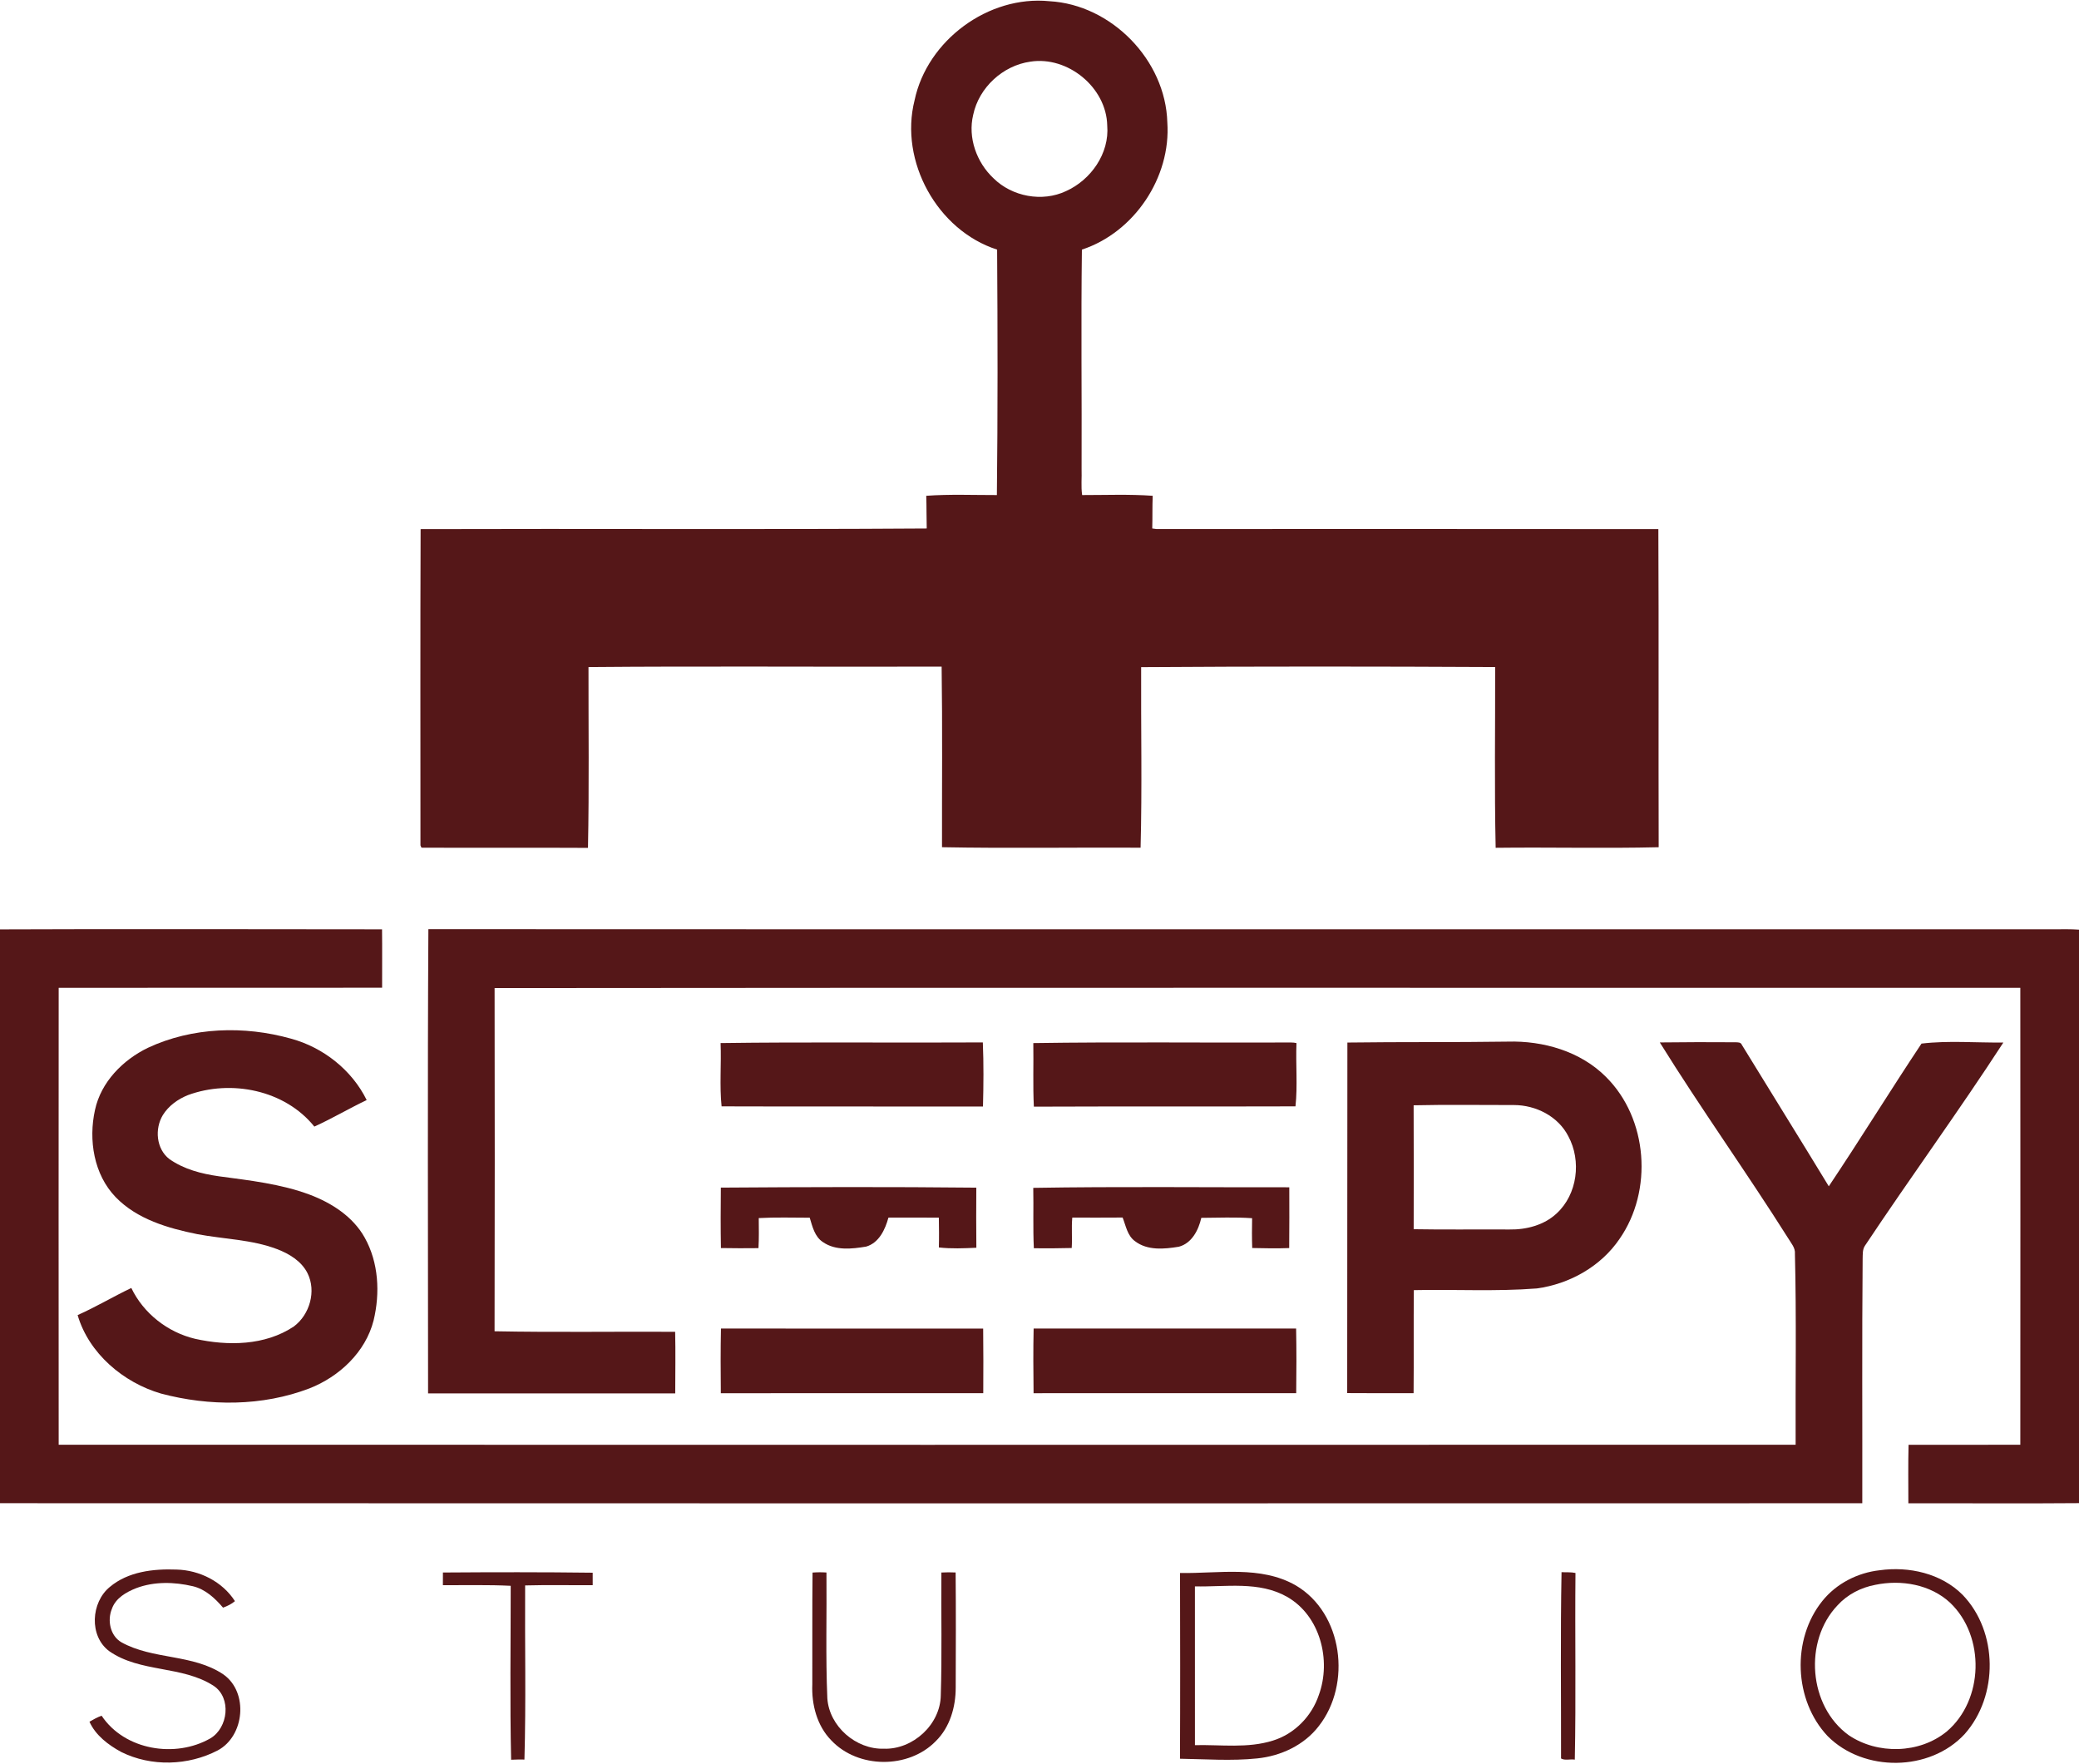
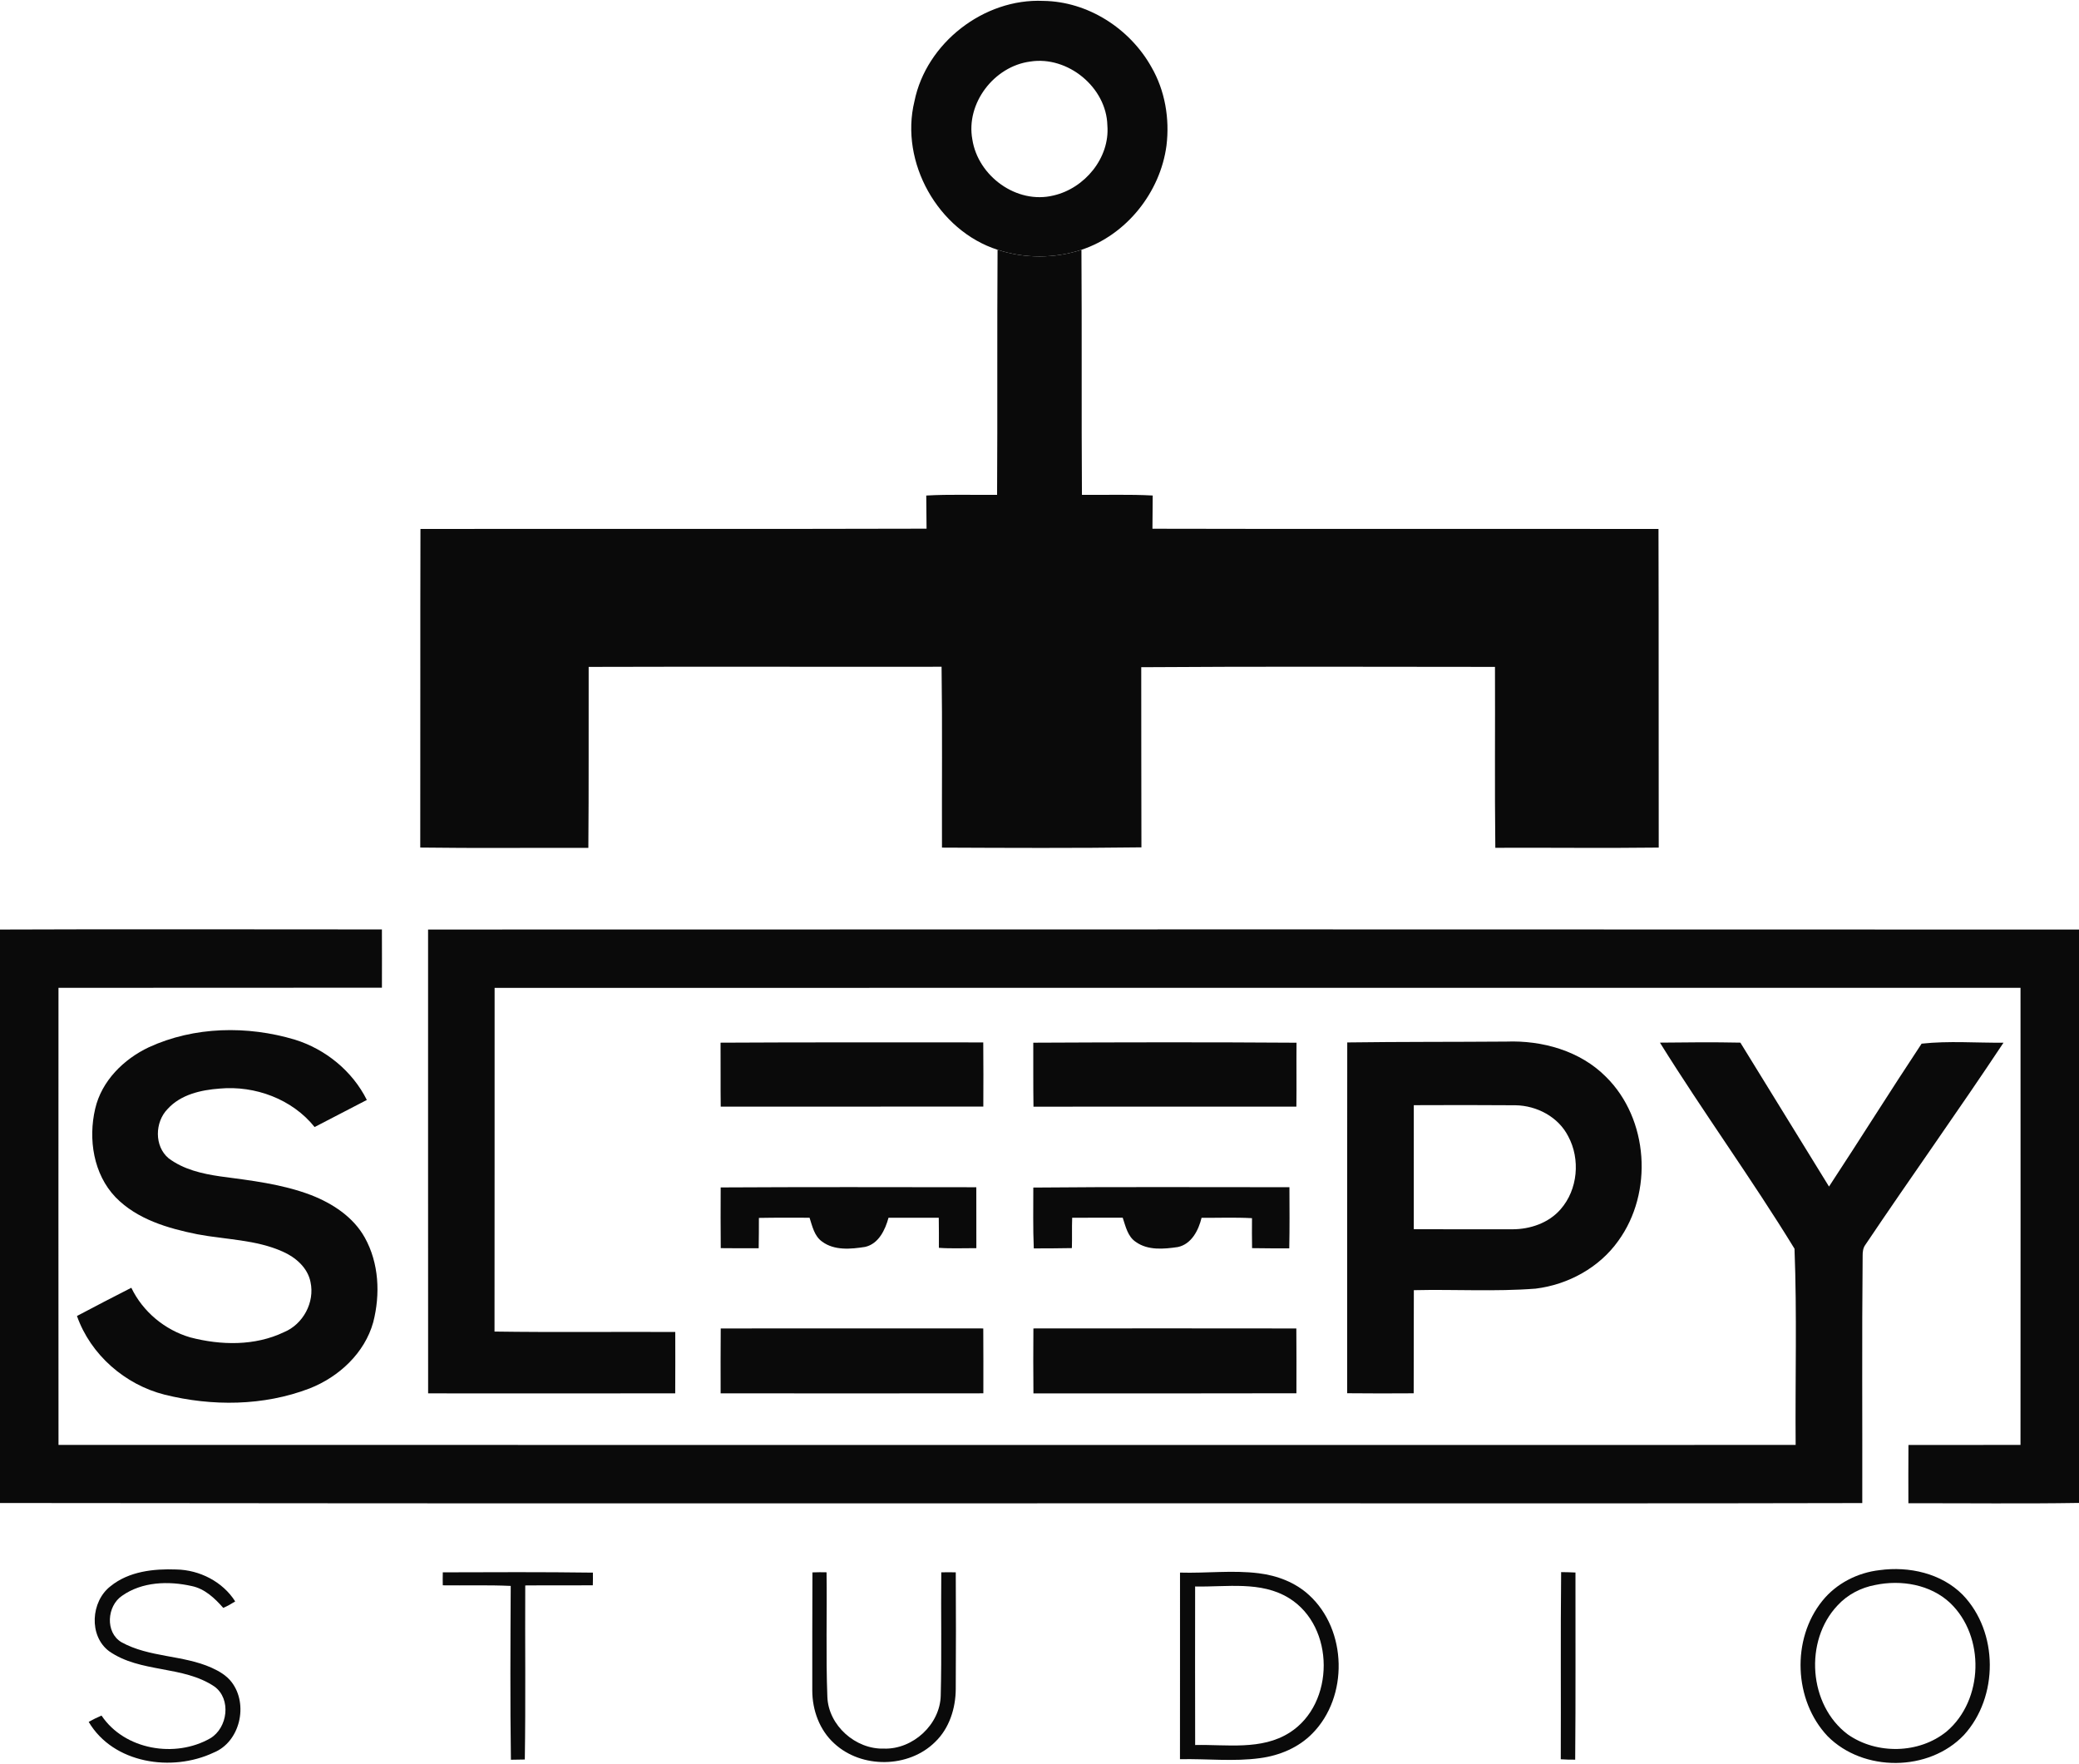
<svg xmlns="http://www.w3.org/2000/svg" width="1343pt" height="1139pt" viewBox="0 0 1343 1139" version="1.1">
-   <g id="#551718ff">
-     <path fill="#551718" opacity="1.00" d=" M 590.80 64.77 C 598.94 26.05 638.50 -3.18 677.93 0.78 C 718.01 3.01 752.97 38.88 754.07 79.02 C 756.54 114.53 732.71 150.13 698.89 161.23 C 698.27 208.45 698.88 255.75 698.69 303.00 C 698.90 308.59 698.25 314.23 699.04 319.77 C 714.23 319.79 729.47 319.15 744.63 320.24 C 744.33 327.27 744.54 334.31 744.33 341.34 C 745.00 341.42 746.33 341.60 746.99 341.69 C 855.08 341.70 963.18 341.59 1071.27 341.74 C 1071.60 410.24 1071.28 478.74 1071.48 547.24 C 1036.44 548.09 1001.26 547.18 966.17 547.61 C 965.32 508.74 965.93 469.76 965.84 430.85 C 889.63 430.45 813.37 430.40 737.16 430.91 C 736.98 469.77 737.83 508.75 736.80 547.54 C 694.05 547.31 651.24 548.04 608.52 547.23 C 608.45 508.35 608.85 469.43 608.28 430.57 C 532.25 430.84 456.18 430.19 380.16 430.86 C 380.11 469.78 380.61 508.75 379.83 547.66 C 343.98 547.45 308.11 547.72 272.25 547.53 C 272.09 547.16 271.77 546.43 271.61 546.06 C 271.60 477.96 271.46 409.85 271.71 341.75 C 380.68 341.39 489.70 342.09 598.65 341.35 C 598.46 334.32 598.58 327.28 598.34 320.24 C 613.51 319.14 628.77 319.80 643.97 319.77 C 644.56 266.97 644.48 214.03 644.12 161.23 C 605.45 148.82 580.85 104.11 590.80 64.77 M 665.57 39.83 C 647.81 42.33 632.37 56.56 628.67 74.15 C 625.10 88.94 630.87 104.94 641.83 115.19 C 653.82 127.02 673.26 130.67 688.57 123.47 C 704.71 116.26 716.77 99.07 715.25 81.05 C 714.74 56.47 689.73 36.01 665.57 39.83 Z" />
-     <path fill="#551718" opacity="1.00" d=" M 0.00 600.30 C 82.26 599.95 164.53 600.25 246.79 600.26 C 246.95 612.83 246.81 625.41 246.84 637.99 C 177.20 638.08 107.55 637.96 37.91 638.05 C 37.84 736.42 37.85 834.80 37.91 933.17 C 411.92 933.28 785.94 933.25 1159.95 933.18 C 1159.76 892.10 1160.52 851.01 1159.49 809.93 C 1159.87 805.98 1157.00 802.98 1155.14 799.83 C 1128.22 757.19 1098.82 716.17 1072.21 673.33 C 1088.49 673.14 1104.77 673.08 1121.05 673.22 C 1122.55 673.29 1124.55 673.11 1125.20 674.87 C 1143.87 705.37 1162.80 735.70 1181.37 766.25 C 1201.75 735.82 1220.96 704.58 1241.26 674.08 C 1258.83 671.99 1276.52 673.61 1294.14 673.38 C 1265.30 717.79 1234.01 760.60 1204.68 804.70 C 1203.08 807.15 1203.35 810.20 1203.24 812.99 C 1202.76 865.65 1203.12 918.32 1203.01 970.98 C 802.01 971.07 401.00 971.09 0.00 970.95 L 0.00 600.30 Z" />
-     <path fill="#551718" opacity="1.00" d=" M 276.73 600.16 C 626.82 600.32 976.91 600.18 1327.00 600.23 C 1332.33 600.24 1337.67 600.06 1343.00 600.48 L 1343.00 970.91 C 1306.26 971.23 1269.51 970.92 1232.77 971.02 C 1232.76 958.42 1232.58 945.82 1232.90 933.23 C 1256.96 933.18 1281.03 933.31 1305.09 933.17 C 1305.15 834.80 1305.16 736.42 1305.09 638.05 C 976.56 638.12 648.03 637.87 319.50 638.21 C 319.61 712.10 319.66 786.00 319.48 859.89 C 358.34 860.65 397.25 860.02 436.14 860.23 C 436.44 873.48 436.21 886.75 436.19 900.02 C 382.97 900.02 329.75 900.07 276.53 900.04 C 276.53 800.08 276.13 700.09 276.73 600.16 Z" />
-     <path fill="#551718" opacity="1.00" d=" M 95.60 676.77 C 124.27 663.39 157.75 662.40 187.97 670.88 C 208.78 676.54 227.31 691.12 236.87 710.55 C 225.48 715.98 214.50 722.50 203.06 727.69 C 184.02 704.01 149.26 697.09 121.36 707.36 C 114.90 709.97 108.92 714.25 105.20 720.24 C 99.83 729.08 100.89 742.11 109.40 748.65 C 118.79 755.27 130.20 758.20 141.44 759.79 C 161.21 762.46 181.32 764.66 200.13 771.68 C 214.31 777.04 228.02 785.85 235.58 799.38 C 244.62 815.52 245.61 835.20 241.33 852.93 C 236.11 873.40 219.16 889.23 199.90 896.79 C 169.43 908.41 135.30 908.44 104.01 900.13 C 79.64 893.02 57.36 874.17 50.15 849.44 C 61.99 844.19 73.14 837.49 84.83 831.93 C 92.69 848.35 108.32 860.54 125.96 864.75 C 147.14 869.46 171.18 869.23 189.80 856.81 C 200.06 849.17 204.47 833.99 198.64 822.37 C 194.73 814.57 186.81 809.81 178.92 806.81 C 162.47 800.59 144.65 800.40 127.54 797.18 C 108.54 793.35 88.61 787.59 74.73 773.27 C 60.56 758.60 57.07 736.30 61.37 716.91 C 65.25 698.88 79.38 684.61 95.60 676.77 Z" />
-     <path fill="#551718" opacity="1.00" d=" M 465.49 673.74 C 521.91 672.96 578.44 673.66 634.90 673.32 C 635.47 687.09 635.35 700.94 634.99 714.73 C 578.70 714.61 522.41 714.82 466.13 714.62 C 464.74 701.37 466.03 687.30 465.49 673.74 Z" />
-     <path fill="#551718" opacity="1.00" d=" M 667.50 673.75 C 722.97 672.92 778.53 673.61 834.03 673.37 C 835.19 673.36 836.35 673.49 837.50 673.75 C 836.95 687.29 838.30 701.43 836.86 714.62 C 780.53 714.80 724.19 714.58 667.86 714.81 C 667.17 701.15 667.74 687.43 667.50 673.75 Z" />
-     <path fill="#551718" opacity="1.00" d=" M 870.39 673.40 C 904.93 672.93 939.47 673.32 974.00 672.80 C 996.92 672.16 1020.93 679.04 1037.42 695.58 C 1064.60 722.53 1067.93 769.09 1046.16 800.29 C 1034.09 818.05 1013.87 829.36 992.77 832.23 C 966.33 834.31 939.80 832.74 913.32 833.32 C 913.10 855.50 913.36 877.69 913.16 899.87 C 898.86 899.87 884.56 899.95 870.27 899.82 C 870.41 824.35 870.25 748.87 870.39 673.40 M 913.18 713.93 C 913.30 740.61 913.25 767.29 913.21 793.97 C 933.80 794.35 954.40 794.00 974.99 794.15 C 985.91 794.34 997.45 791.39 1005.58 783.76 C 1019.01 771.40 1021.69 749.79 1013.12 733.94 C 1006.55 721.05 992.14 713.78 977.97 713.77 C 956.38 713.81 934.76 713.43 913.18 713.93 Z" />
-     <path fill="#551718" opacity="1.00" d=" M 465.65 767.10 C 520.65 766.72 575.70 766.55 630.68 767.13 C 630.59 780.07 630.58 793.01 630.71 805.95 C 622.67 806.31 614.48 806.67 606.49 805.75 C 606.67 799.34 606.58 792.92 606.48 786.50 C 595.62 786.42 584.77 786.47 573.91 786.48 C 571.82 794.17 567.83 802.79 559.52 805.20 C 550.32 806.73 539.73 807.93 531.62 802.30 C 526.26 798.84 524.80 792.23 523.07 786.54 C 512.10 786.52 501.09 786.18 490.14 786.78 C 490.20 793.25 490.33 799.73 489.96 806.20 C 481.87 806.26 473.78 806.32 465.70 806.14 C 465.47 793.13 465.52 780.11 465.65 767.10 Z" />
-     <path fill="#551718" opacity="1.00" d=" M 667.47 767.26 C 722.58 766.34 777.73 766.98 832.86 766.89 C 832.90 779.97 832.93 793.06 832.80 806.15 C 824.84 806.45 816.86 806.30 808.91 806.12 C 808.69 799.70 808.71 793.28 808.84 786.86 C 797.96 786.09 786.95 786.57 776.02 786.63 C 774.26 794.46 769.91 803.06 761.53 805.28 C 752.15 806.83 741.24 807.88 733.21 801.72 C 728.24 798.16 727.30 791.75 725.20 786.43 C 714.36 786.46 703.52 786.54 692.68 786.46 C 692.07 792.99 692.75 799.56 692.31 806.11 C 684.16 806.28 676.00 806.41 667.85 806.25 C 667.22 793.26 667.74 780.25 667.47 767.26 Z" />
-     <path fill="#551718" opacity="1.00" d=" M 465.73 858.13 C 522.19 858.21 578.65 858.10 635.11 858.16 C 635.28 872.06 635.24 885.97 635.17 899.88 C 578.66 899.92 522.15 899.84 465.64 899.91 C 465.52 885.99 465.43 872.05 465.73 858.13 Z" />
-     <path fill="#551718" opacity="1.00" d=" M 667.71 858.13 C 724.23 858.15 780.75 858.14 837.27 858.13 C 837.53 872.04 837.51 885.97 837.33 899.88 C 780.78 899.90 724.22 899.86 667.67 899.90 C 667.51 885.98 667.40 872.05 667.71 858.13 Z" />
-     <path fill="#551718" opacity="1.00" d=" M 70.95 1025.03 C 82.79 1015.08 99.08 1013.25 113.98 1013.81 C 128.84 1014.15 143.65 1021.56 151.77 1034.21 C 149.53 1036.13 146.83 1037.40 144.08 1038.41 C 138.88 1032.33 132.63 1026.48 124.62 1024.58 C 112.64 1021.76 99.68 1021.41 88.03 1025.80 C 81.52 1028.36 74.65 1032.26 72.25 1039.27 C 69.22 1046.67 71.19 1056.56 78.41 1060.77 C 98.92 1072.18 124.74 1068.23 144.43 1081.63 C 160.67 1093.18 157.97 1121.41 140.65 1130.62 C 121.59 1140.54 97.70 1141.26 78.37 1131.67 C 70.04 1127.16 61.76 1120.92 57.79 1112.09 C 60.34 1110.65 62.87 1109.16 65.65 1108.22 C 80.48 1130.50 113.26 1135.80 135.88 1122.85 C 147.40 1116.04 149.67 1096.69 138.04 1088.93 C 117.63 1075.67 90.61 1080.54 70.55 1066.51 C 57.43 1056.74 58.74 1035.00 70.95 1025.03 Z" />
-     <path fill="#551718" opacity="1.00" d=" M 1214.21 1014.26 C 1233.12 1011.61 1253.98 1016.27 1267.77 1030.09 C 1290.82 1053.94 1291.04 1095.43 1269.13 1120.08 C 1246.63 1144.43 1203.89 1144.82 1180.61 1121.37 C 1158.77 1098.20 1157.26 1058.81 1177.26 1034.04 C 1186.29 1022.83 1199.97 1015.84 1214.21 1014.26 M 1211.47 1023.66 C 1202.17 1025.39 1193.35 1029.91 1186.97 1036.96 C 1165.06 1060.01 1168.27 1102.03 1194.22 1120.78 C 1212.87 1133.40 1239.94 1132.81 1257.51 1118.45 C 1281.54 1098.12 1282.49 1056.90 1259.75 1035.24 C 1247.01 1023.39 1228.13 1020.21 1211.47 1023.66 Z" />
-     <path fill="#551718" opacity="1.00" d=" M 762.28 1016.03 C 787.15 1016.45 814.29 1011.04 837.01 1024.02 C 867.60 1041.95 873.23 1087.81 851.91 1114.93 C 842.42 1127.28 827.35 1134.27 812.07 1135.80 C 795.53 1137.52 778.81 1136.25 762.25 1136.00 C 762.44 1096.01 762.38 1056.01 762.28 1016.03 M 771.90 1024.68 C 771.88 1058.86 771.87 1093.04 771.91 1127.22 C 788.70 1126.84 806.00 1129.42 822.31 1124.27 C 836.25 1119.97 847.39 1108.51 851.97 1094.75 C 860.12 1072.40 852.84 1043.63 831.45 1031.44 C 813.34 1021.10 791.75 1025.13 771.90 1024.68 Z" />
-     <path fill="#551718" opacity="1.00" d=" M 286.12 1015.71 C 318.37 1015.49 350.62 1015.43 382.87 1015.84 C 382.90 1018.52 382.91 1021.20 382.88 1023.90 C 368.33 1023.99 353.77 1023.66 339.23 1024.06 C 338.99 1061.53 339.84 1099.10 338.78 1136.52 C 335.91 1136.45 333.05 1136.53 330.18 1136.65 C 329.34 1099.20 329.92 1061.72 329.91 1024.30 C 315.32 1023.58 300.70 1023.97 286.10 1023.91 C 286.10 1021.17 286.10 1018.43 286.12 1015.71 Z" />
-     <path fill="#551718" opacity="1.00" d=" M 524.89 1015.75 C 527.88 1015.52 530.88 1015.50 533.88 1015.71 C 534.13 1042.82 533.29 1069.95 534.45 1097.04 C 535.72 1115.16 552.98 1130.09 571.00 1129.53 C 589.73 1130.14 607.48 1113.90 607.73 1095.02 C 608.56 1068.60 607.90 1042.15 608.12 1015.72 C 611.18 1015.54 614.25 1015.55 617.32 1015.69 C 617.55 1040.46 617.46 1065.23 617.37 1090.00 C 617.40 1102.50 613.66 1115.61 604.57 1124.57 C 586.97 1142.72 554.29 1142.53 536.96 1124.10 C 527.71 1114.64 524.20 1100.94 524.74 1088.00 C 524.84 1063.92 524.62 1039.83 524.89 1015.75 Z" />
-     <path fill="#551718" opacity="1.00" d=" M 1008.41 1135.83 C 1008.48 1095.73 1007.96 1055.54 1008.73 1015.49 C 1011.72 1015.68 1014.76 1015.36 1017.73 1016.01 C 1017.35 1056.19 1018.11 1096.43 1017.30 1136.58 C 1014.41 1136.08 1010.90 1137.31 1008.41 1135.83 Z" />
+   <g id="#0a0a0aff">
+     <path fill="#0a0a0a" opacity="1.00" d=" M 590.71 65.44 C 598.33 27.76 635.62 -1.17 673.97 0.58 C 702.75 0.94 729.85 18.40 743.78 43.28 C 752.60 58.50 755.65 76.66 753.53 94.03 C 749.53 124.23 727.68 151.74 698.59 161.34 C 681.11 167.06 661.88 167.07 644.41 161.33 C 605.91 148.95 581.12 104.75 590.71 65.44 M 665.50 39.76 C 642.17 42.82 623.82 66.70 628.12 90.08 C 631.78 113.81 656.82 132.10 680.56 126.26 C 700.63 121.68 717.02 102.02 715.34 81.05 C 714.79 56.40 689.73 35.91 665.50 39.76 Z" />
+     <path fill="#0a0a0a" opacity="1.00" d=" M 0.00 600.41 C 82.23 600.06 164.47 600.38 246.71 600.34 C 246.79 612.88 246.72 625.43 246.72 637.97 C 177.07 638.10 107.43 637.95 37.78 638.05 C 37.74 736.46 37.73 834.87 37.79 933.28 C 411.84 933.39 785.90 933.33 1159.96 933.31 C 1159.62 891.07 1160.87 848.76 1159.22 806.57 C 1131.55 761.39 1100.29 718.46 1072.29 673.46 C 1089.61 673.26 1106.93 673.09 1124.25 673.46 C 1143.32 704.46 1162.40 735.45 1181.51 766.42 C 1201.64 735.78 1221.08 704.68 1241.33 674.12 C 1258.91 672.21 1276.60 673.66 1294.23 673.50 C 1265.09 717.43 1234.38 760.30 1204.99 804.05 C 1203.52 806.03 1203.22 808.52 1203.24 810.93 C 1202.71 864.23 1203.12 917.55 1203.00 970.86 C 1140.00 971.05 1077.00 971.02 1014.00 971.04 C 676.00 970.91 338.00 971.27 0.00 970.82 L 0.00 600.41 Z" />
+     <path fill="#0a0a0a" opacity="1.00" d=" M 276.53 600.40 C 632.02 600.30 987.51 600.26 1343.00 600.42 L 1343.00 970.77 C 1306.28 971.37 1269.52 970.89 1232.79 970.98 C 1232.76 958.43 1232.73 945.89 1232.83 933.35 C 1256.95 933.26 1281.08 933.42 1305.21 933.28 C 1305.27 834.87 1305.26 736.46 1305.22 638.05 C 976.65 638.05 648.08 638.00 319.51 638.10 C 319.45 712.09 319.56 786.09 319.45 860.08 C 358.35 860.65 397.29 860.16 436.21 860.35 C 436.27 873.56 436.23 886.77 436.18 899.98 C 382.97 900.05 329.76 900.07 276.56 900.00 C 276.49 800.14 276.55 700.27 276.53 600.40 Z" />
+   </g>
+   <g id="#0a0a0aff">
+     <path fill="#0a0a0a" opacity="1.00" d=" M 644.41 161.33 C 661.88 167.07 681.11 167.06 698.59 161.34 C 698.95 214.09 698.55 266.86 698.91 319.62 C 714.14 319.80 729.40 319.22 744.63 320.06 C 744.53 327.21 744.47 334.37 744.46 341.52 C 853.42 341.80 962.40 341.51 1071.36 341.67 C 1071.57 410.27 1071.39 478.87 1071.51 547.47 C 1036.34 547.91 1001.14 547.45 965.95 547.61 C 965.49 508.67 965.89 469.71 965.73 430.76 C 889.56 430.73 813.39 430.42 737.22 430.96 C 737.29 469.75 737.21 508.54 737.34 547.32 C 694.40 547.88 651.44 547.69 608.50 547.49 C 608.37 508.55 608.79 469.58 608.24 430.67 C 532.25 430.78 456.26 430.52 380.27 430.76 C 380.17 469.72 380.40 508.69 380.07 547.65 C 343.88 547.55 307.66 547.94 271.48 547.45 C 271.61 478.86 271.41 410.26 271.61 341.66 C 380.59 341.53 489.56 341.79 598.54 341.48 C 598.50 334.34 598.38 327.21 598.35 320.07 C 613.58 319.20 628.85 319.81 644.10 319.62 C 644.43 266.86 644.05 214.09 644.41 161.33 Z" />
+     <path fill="#0a0a0a" opacity="1.00" d=" M 96.19 676.42 C 125.54 662.94 159.76 662.37 190.44 671.52 C 210.26 677.64 227.68 691.85 236.97 710.48 C 225.70 716.28 214.45 722.11 203.23 727.98 C 188.77 709.91 164.74 701.07 141.95 703.13 C 129.84 704.02 116.76 706.96 108.27 716.32 C 100.00 724.75 99.58 740.33 108.90 748.14 C 118.49 755.37 130.54 758.15 142.21 759.84 C 162.00 762.49 182.12 764.76 200.91 771.91 C 214.79 777.31 228.21 786.05 235.62 799.34 C 244.83 815.82 245.74 835.95 241.12 853.98 C 235.60 874.00 218.90 889.41 199.94 896.84 C 170.21 908.21 137.01 908.46 106.34 900.84 C 80.76 894.39 58.52 875.04 49.72 850.02 C 61.35 843.83 73.10 837.80 84.84 831.79 C 92.25 847.26 106.51 859.09 122.96 863.86 C 142.70 869.01 164.67 869.46 183.40 860.49 C 195.77 855.43 203.44 841.22 200.59 828.12 C 198.76 818.80 190.93 812.09 182.60 808.42 C 165.25 800.64 145.85 800.73 127.46 797.23 C 108.47 793.41 88.57 787.62 74.67 773.34 C 60.35 758.42 56.90 735.76 61.49 716.15 C 65.63 698.19 79.91 684.10 96.19 676.42 Z" />
+     <path fill="#0a0a0a" opacity="1.00" d=" M 465.47 673.49 C 522.03 673.15 578.61 673.36 635.17 673.31 C 635.30 687.12 635.27 700.93 635.21 714.75 C 578.67 714.84 522.12 714.75 465.58 714.79 C 465.39 701.02 465.59 687.26 465.47 673.49 Z" />
+     <path fill="#0a0a0a" opacity="1.00" d=" M 667.48 673.50 C 724.15 673.22 780.86 673.12 837.53 673.51 C 837.39 687.27 837.62 701.03 837.44 714.79 C 780.83 714.73 724.22 714.82 667.61 714.83 C 667.41 701.05 667.51 687.28 667.48 673.50 Z" />
+     <path fill="#0a0a0a" opacity="1.00" d=" M 870.30 673.33 C 904.53 672.86 938.77 673.05 973.00 672.78 C 996.23 671.90 1020.75 678.72 1037.44 695.55 C 1065.04 722.81 1068.05 770.31 1045.39 801.49 C 1033.08 818.83 1012.90 829.80 991.95 832.36 C 965.78 834.38 939.52 832.73 913.32 833.35 C 913.18 855.55 913.34 877.76 913.22 899.96 C 898.89 900.07 884.56 900.06 870.24 899.92 C 870.24 824.39 870.21 748.86 870.30 673.33 M 913.29 713.86 C 913.25 740.56 913.28 767.26 913.28 793.96 C 934.51 794.10 955.76 793.98 977.00 794.02 C 988.49 794.01 1000.50 789.94 1008.15 781.06 C 1019.27 768.37 1020.99 748.73 1013.05 733.98 C 1006.68 721.43 992.78 714.12 978.97 713.91 C 957.08 713.74 935.18 713.76 913.29 713.86 Z" />
+     <path fill="#0a0a0a" opacity="1.00" d=" M 465.55 766.98 C 520.59 766.67 575.64 766.79 630.68 766.86 C 630.72 779.97 630.72 793.09 630.71 806.21 C 622.65 806.17 614.55 806.58 606.51 806.00 C 606.53 799.51 606.53 793.03 606.43 786.55 C 595.61 786.52 584.79 786.52 573.97 786.55 C 571.82 794.41 567.59 803.41 558.86 805.40 C 549.62 806.85 538.95 807.88 531.00 801.93 C 526.02 798.35 524.74 792.03 522.96 786.56 C 512.05 786.52 501.14 786.46 490.24 786.67 C 490.18 793.20 490.27 799.73 490.10 806.27 C 481.93 806.26 473.76 806.33 465.59 806.20 C 465.47 793.13 465.49 780.05 465.55 766.98 Z" />
+     <path fill="#0a0a0a" opacity="1.00" d=" M 667.50 767.07 C 722.65 766.52 777.80 766.89 832.95 766.84 C 833.01 780.00 833.11 793.16 832.84 806.32 C 824.83 806.34 816.82 806.35 808.82 806.20 C 808.71 799.75 808.71 793.29 808.77 786.84 C 797.93 786.24 787.04 786.68 776.19 786.61 C 774.25 794.65 769.68 803.63 760.86 805.49 C 751.88 806.80 741.60 807.79 733.77 802.22 C 728.46 798.74 727.15 792.15 725.25 786.54 C 714.37 786.49 703.49 786.58 692.61 786.57 C 692.36 793.10 692.62 799.63 692.42 806.17 C 684.22 806.32 676.01 806.37 667.81 806.37 C 667.23 793.28 667.53 780.17 667.50 767.07 Z" />
+     <path fill="#0a0a0a" opacity="1.00" d=" M 465.58 858.08 C 522.11 858.05 578.64 858.00 635.18 858.07 C 635.26 872.03 635.27 886.00 635.23 899.97 C 578.66 900.06 522.09 900.04 465.52 899.98 C 465.48 886.01 465.47 872.04 465.58 858.08 Z" />
+     <path fill="#0a0a0a" opacity="1.00" d=" M 667.56 858.07 C 724.18 858.01 780.80 858.00 837.41 858.08 C 837.51 872.03 837.52 885.99 837.46 899.94 C 780.83 900.05 724.21 900.06 667.58 900.01 C 667.45 886.03 667.44 872.05 667.56 858.07 Z" />
+     <path fill="#0a0a0a" opacity="1.00" d=" M 71.41 1024.56 C 83.24 1014.95 99.25 1013.21 113.96 1013.76 C 128.93 1014.05 143.85 1021.62 151.94 1034.39 C 149.47 1035.96 146.91 1037.41 144.21 1038.56 C 138.74 1032.32 132.26 1026.18 123.85 1024.46 C 108.84 1021.08 91.76 1021.62 78.80 1030.78 C 69.07 1037.36 67.83 1054.38 78.42 1060.71 C 96.41 1070.68 118.07 1068.90 136.66 1077.21 C 141.51 1079.40 146.32 1082.19 149.61 1086.49 C 160.65 1100.87 155.11 1125.21 137.90 1132.09 C 111.05 1144.73 73.21 1139.17 57.29 1112.19 C 59.99 1110.70 62.74 1109.31 65.58 1108.12 C 80.50 1130.34 113.18 1135.78 135.84 1122.80 C 147.09 1116.10 149.56 1097.44 138.57 1089.40 C 118.16 1075.62 90.77 1080.71 70.52 1066.58 C 57.19 1056.65 58.69 1034.36 71.41 1024.56 Z" />
+     <path fill="#0a0a0a" opacity="1.00" d=" M 1214.22 1014.18 C 1233.16 1011.59 1254.06 1016.19 1267.84 1030.07 C 1291.07 1054.11 1291.10 1096.09 1268.69 1120.66 C 1246.03 1144.50 1203.70 1144.74 1180.59 1121.42 C 1158.71 1098.25 1157.18 1058.80 1177.20 1034.02 C 1186.25 1022.77 1199.95 1015.79 1214.22 1014.18 M 1211.47 1023.75 C 1202.17 1025.44 1193.40 1030.00 1187.00 1037.00 C 1165.35 1059.89 1168.29 1101.34 1193.67 1120.31 C 1212.30 1133.37 1239.73 1132.87 1257.47 1118.41 C 1281.43 1098.09 1282.43 1056.90 1259.69 1035.31 C 1246.98 1023.44 1228.10 1020.28 1211.47 1023.75 Z" />
+     <path fill="#0a0a0a" opacity="1.00" d=" M 762.27 1015.77 C 779.22 1016.28 796.23 1014.09 813.12 1016.20 C 825.00 1017.65 836.78 1022.10 845.66 1030.31 C 870.31 1052.83 871.20 1096.04 847.73 1119.72 C 838.86 1128.80 826.58 1133.92 814.12 1135.59 C 796.92 1137.98 779.53 1135.91 762.24 1136.30 C 762.31 1096.12 762.24 1055.94 762.27 1015.77 M 772.03 1024.74 C 771.98 1058.87 771.99 1093.00 772.05 1127.14 C 792.41 1126.68 814.86 1130.71 833.05 1119.14 C 862.52 1100.46 862.49 1050.63 832.70 1032.27 C 814.50 1021.02 792.26 1025.19 772.03 1024.74 Z" />
+     <path fill="#0a0a0a" opacity="1.00" d=" M 286.04 1015.60 C 318.36 1015.50 350.68 1015.35 383.00 1015.79 C 383.05 1018.51 383.03 1021.24 382.95 1023.98 C 368.40 1024.11 353.85 1023.92 339.30 1024.07 C 339.11 1061.54 339.61 1099.04 339.02 1136.50 C 336.02 1136.54 333.03 1136.61 330.04 1136.65 C 329.51 1099.23 329.72 1061.80 329.92 1024.37 C 315.30 1023.70 300.66 1024.17 286.03 1023.99 C 285.97 1021.19 285.97 1018.39 286.04 1015.60 Z" />
+     <path fill="#0a0a0a" opacity="1.00" d=" M 524.82 1015.64 C 527.86 1015.52 530.90 1015.49 533.94 1015.58 C 534.30 1042.41 533.44 1069.25 534.46 1096.07 C 535.17 1114.55 552.70 1130.03 571.00 1129.46 C 589.69 1130.06 607.35 1113.88 607.70 1095.05 C 608.37 1068.58 607.77 1042.09 608.05 1015.61 C 611.16 1015.52 614.28 1015.52 617.41 1015.61 C 617.54 1040.74 617.57 1065.87 617.40 1091.00 C 617.32 1103.43 613.26 1116.35 604.13 1125.12 C 587.00 1142.15 556.51 1142.50 538.87 1126.08 C 529.41 1117.51 524.73 1104.59 524.72 1091.99 C 524.76 1066.54 524.67 1041.09 524.82 1015.64 Z" />
+     <path fill="#0a0a0a" opacity="1.00" d=" M 1008.23 1136.34 C 1008.41 1096.05 1008.04 1055.74 1008.47 1015.46 C 1011.55 1015.49 1014.64 1015.57 1017.73 1015.72 C 1017.66 1056.01 1017.91 1096.31 1017.55 1136.60 C 1014.43 1136.61 1011.32 1136.58 1008.23 1136.34 Z" />
  </g>
</svg>
